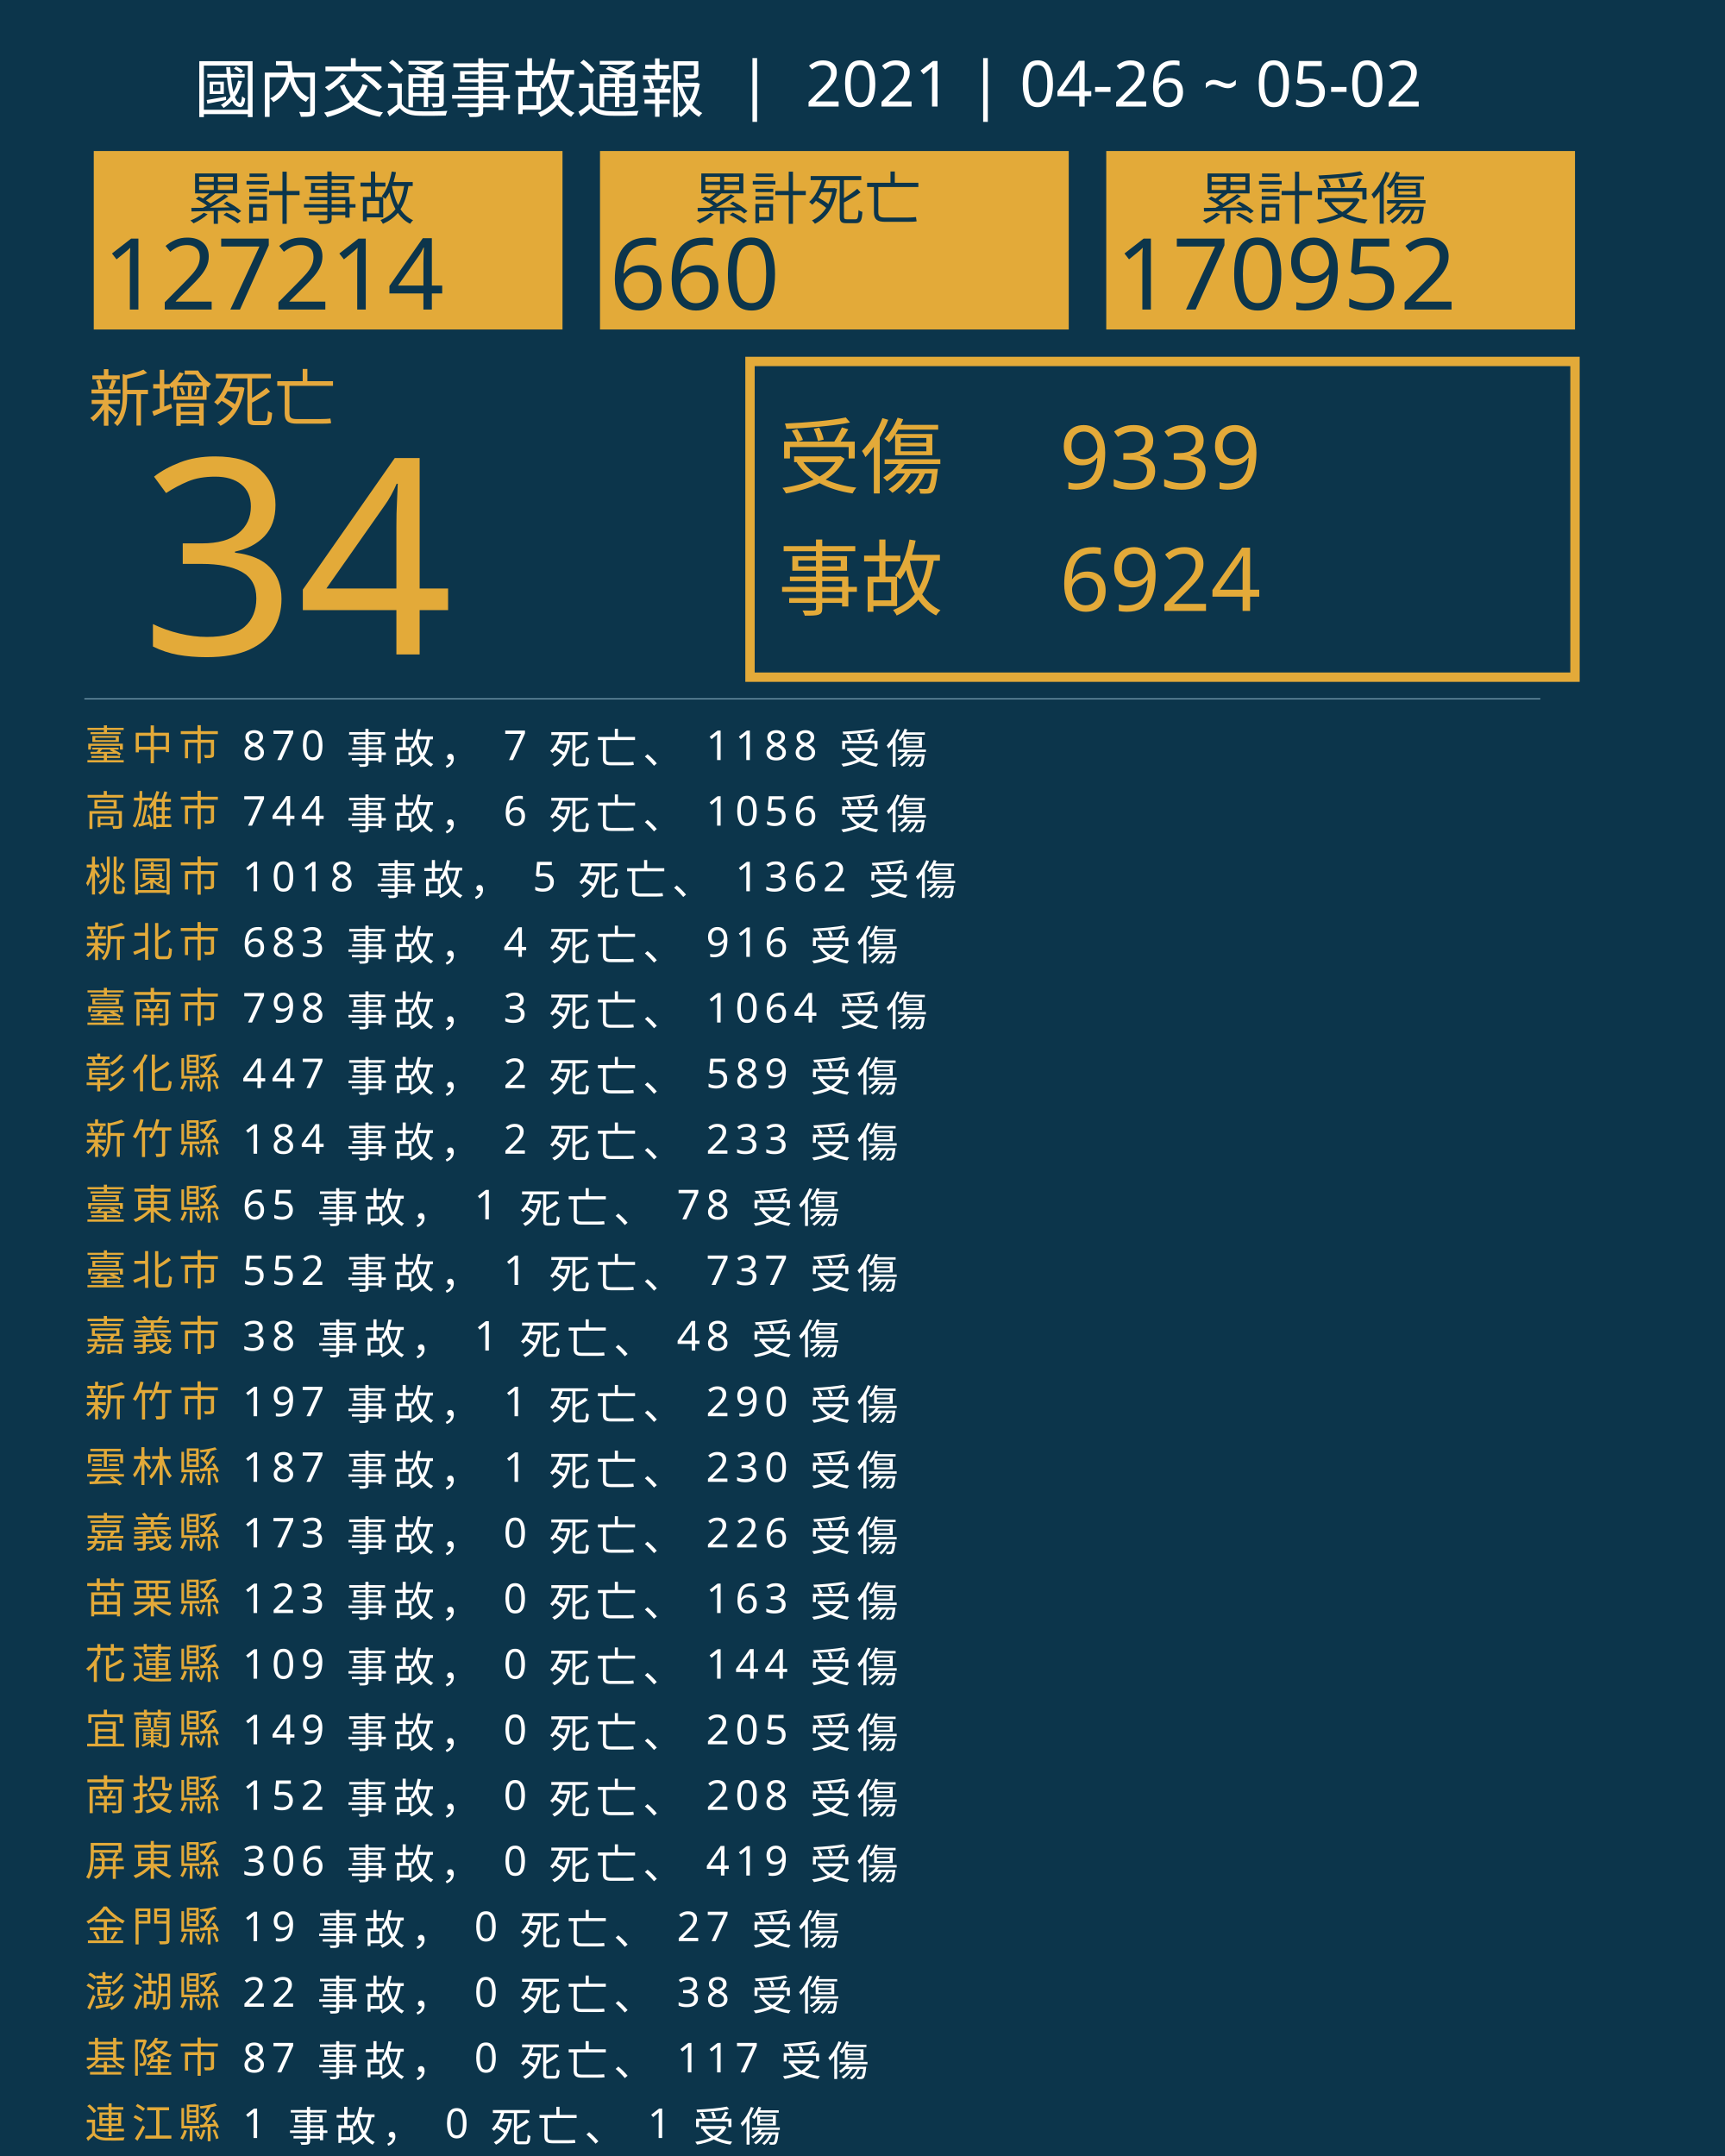
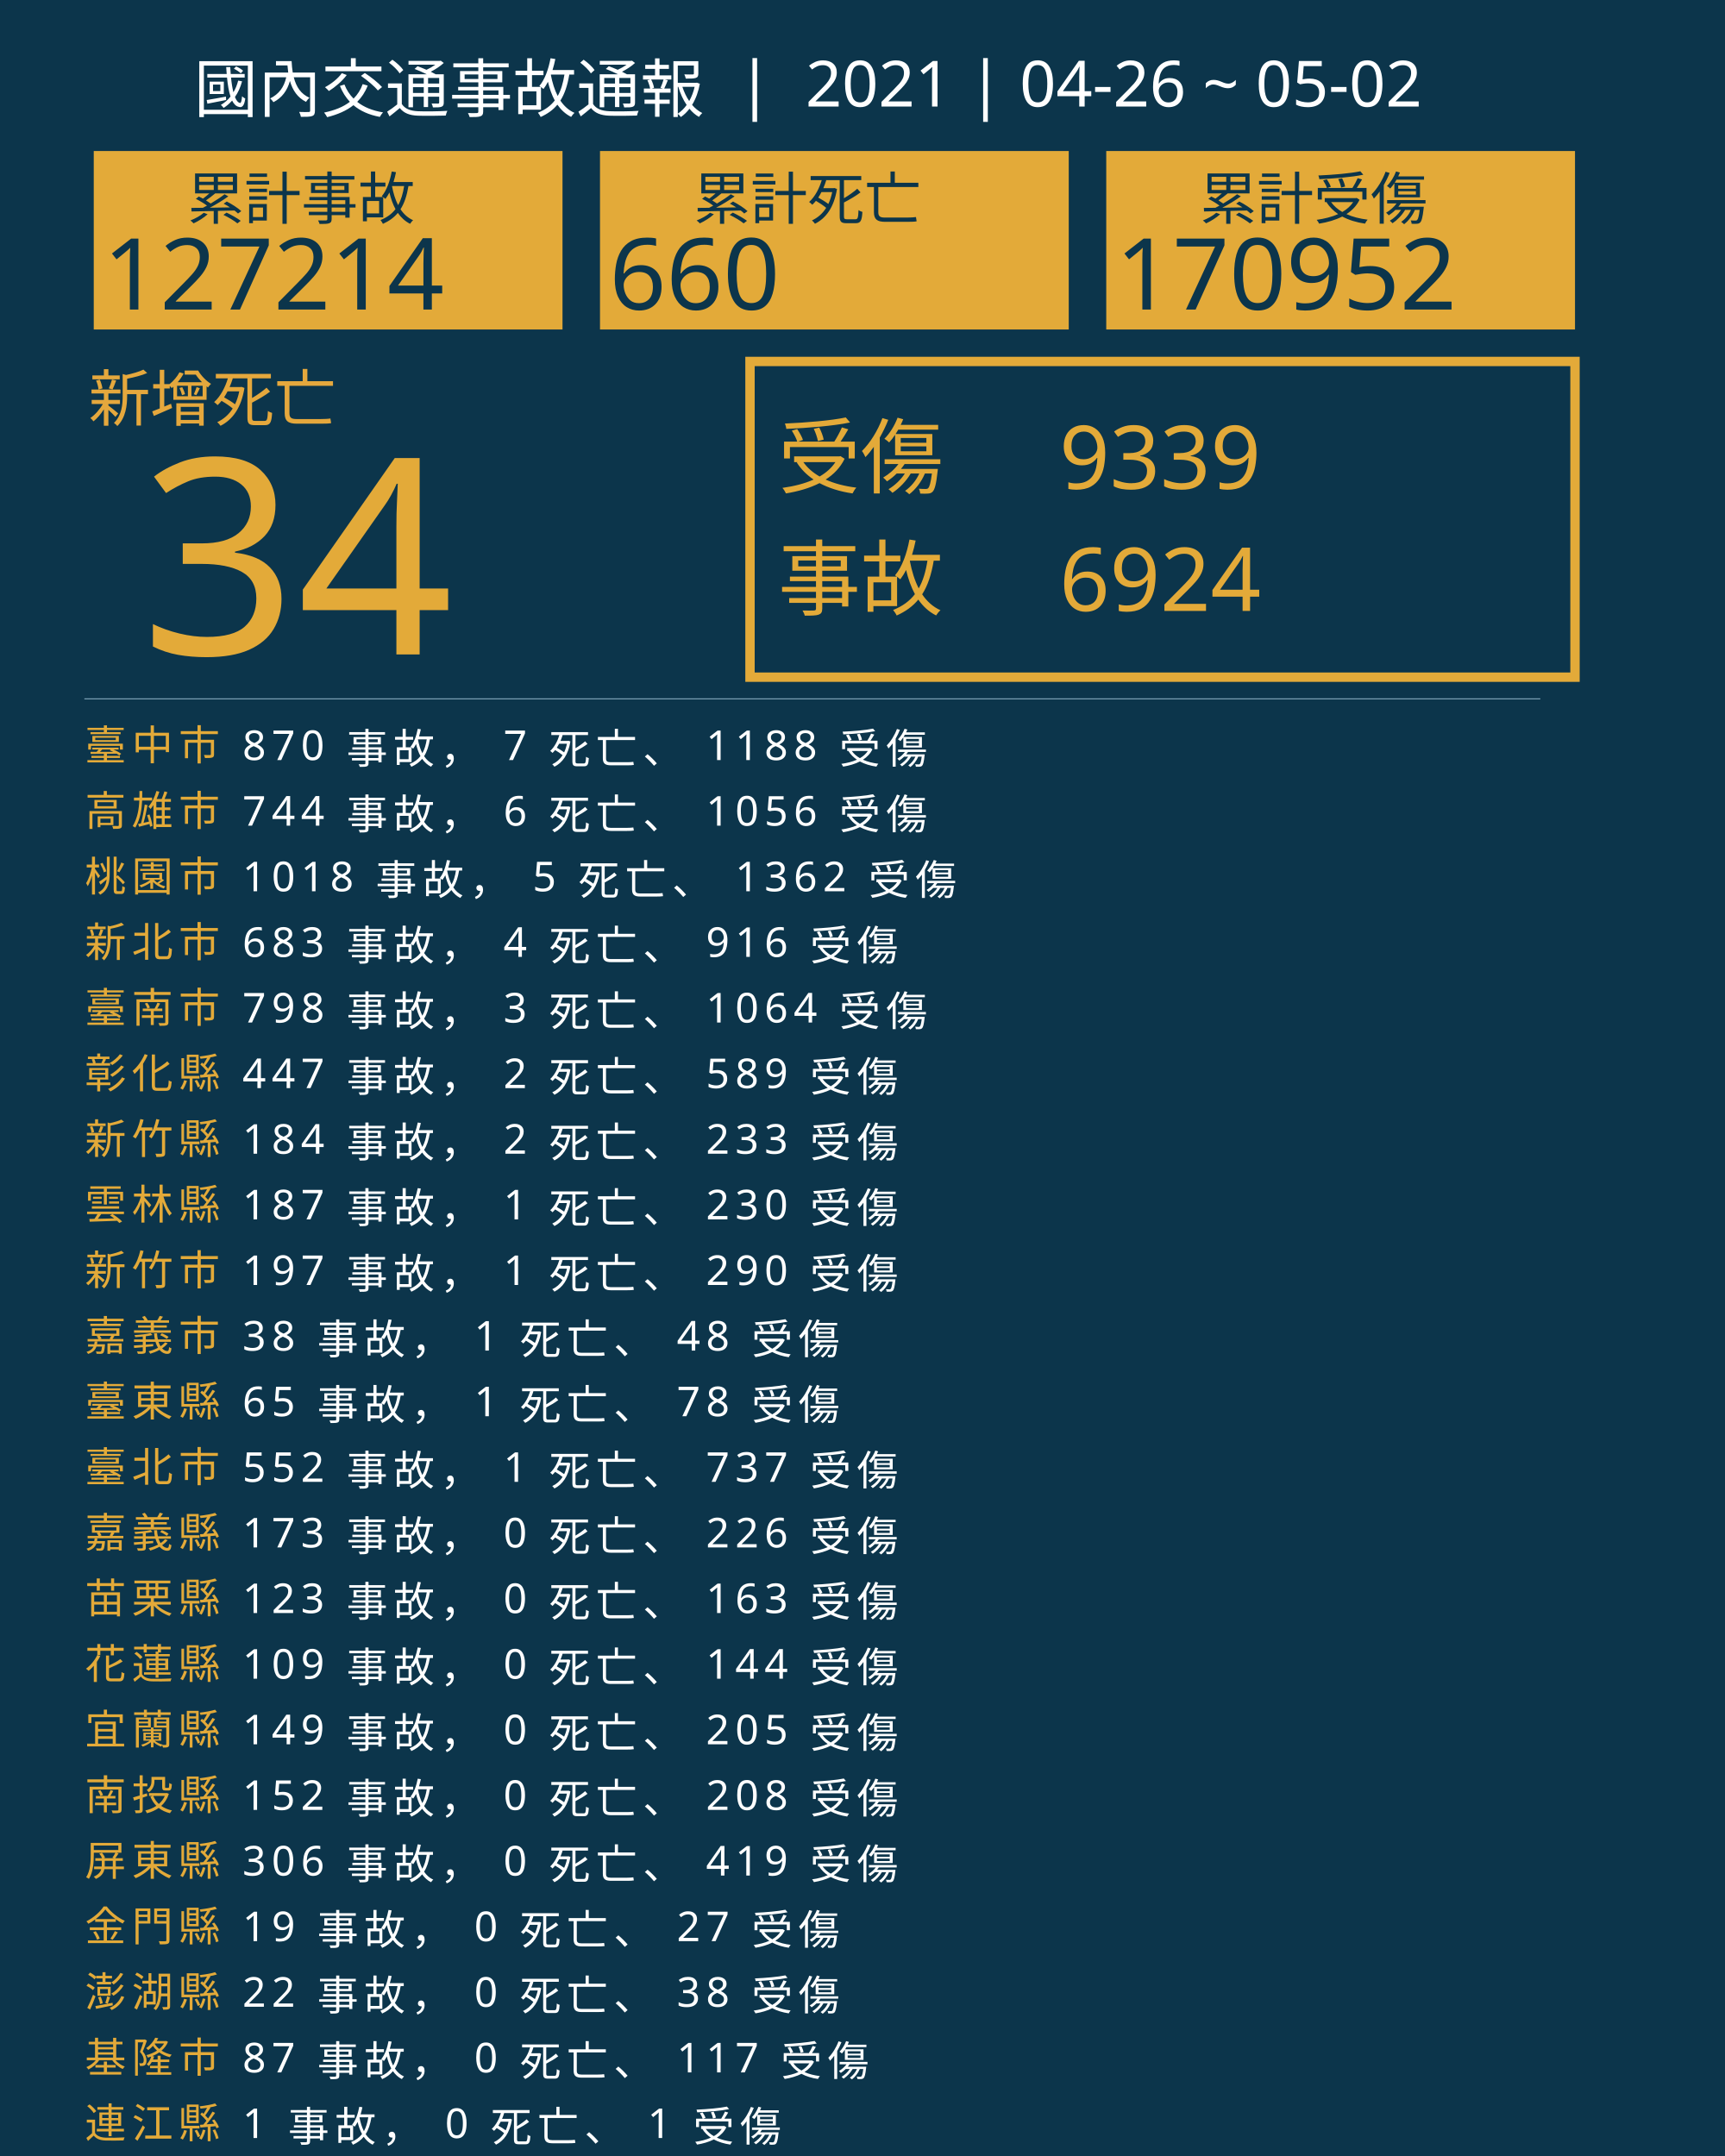
<svg xmlns="http://www.w3.org/2000/svg" version="1.1" id="圖層_1" x="0px" y="0px" viewBox="0 0 1840 2300" style="enable-background:new 0 0 1840 2300;" xml:space="preserve">
  <style type="text/css">
	.st0{fill:#0C354B;}
	.st1{fill:#E5A83D;}
	.st2{font-family:'NotoSansCJKtc-Bold-B5pc-H';}
	.st3{font-size:66px;}
	.st4{fill:#E3AA39;}
	.st5{font-family:'Arial-BoldMT';}
	.st6{font-size:291.776px;}
	.st7{fill:none;stroke:#E3AA39;stroke-miterlimit:10;stroke-width:10;}
	.st8{font-family:'NotoSansCJKtc-Light-B5pc-H';}
	.st9{font-size:88px;}
	.st10{font-family:'NotoSansCJKtc-Medium-B5pc-H';}
	.st11{font-size:94px;}
	.st12{fill:none;stroke:#8AAFC1;stroke-miterlimit:10;}
	.st13{font-size:60.649px;}
	.st14{font-size:106px;}
	.st15{fill:none;}
	.st16{font-size:44px;}
	.st17{letter-spacing:6;}
	.st18{fill:#FFFFFF;}
	.st19{letter-spacing:1;}
	.st20{font-size:68px;}
</style>
  <rect class="st0" width="1840" height="2300" />
  <text transform="matrix(1 0 0 1 94.5001 449.017)" class="st1 st2 st3">新增死亡</text>
  <g>
    <text transform="matrix(1 0 0 1 150 698.1412)" class="st4 st5 st6">34</text>
  </g>
  <g>
    <rect x="800" y="385.6" class="st7" width="880" height="336.8" />
    <g>
      <text transform="matrix(1 0 0 1 830 519.593)" class="st4 st8 st9">受傷</text>
      <text transform="matrix(1 0 0 1 1130 521.5084)" class="st4 st10 st11">9339</text>
      <text transform="matrix(1 0 0 1 1130 651.7274)" class="st4 st10 st11">6924</text>
      <text transform="matrix(1 0 0 1 830 649.4965)" class="st4 st8 st9">事故</text>
    </g>
  </g>
  <line class="st12" x1="90" y1="745.5" x2="1643" y2="745.5" />
  <g>
    <g>
      <rect x="100" y="161.1" class="st4" width="500" height="190.4" />
      <g>
        <text transform="matrix(1 0 0 1 200 233.9079)" class="st0 st10 st13">累計事故</text>
        <g>
          <text transform="matrix(1 0 0 1 110 330.2121)" class="st0 st5 st14">127214</text>
        </g>
      </g>
    </g>
    <g>
      <rect x="640" y="161.1" class="st4" width="500" height="190.4" />
      <g>
        <text transform="matrix(1 0 0 1 740 233.908)" class="st0 st10 st13">累計死亡</text>
        <g>
          <text transform="matrix(1 0 0 1 650 330.2122)" class="st0 st5 st14">660</text>
        </g>
      </g>
    </g>
    <g>
      <rect x="1180" y="161.1" class="st4" width="500" height="190.4" />
      <g>
        <text transform="matrix(1 0 0 1 1280 233.908)" class="st0 st10 st13">累計受傷</text>
        <g>
          <text transform="matrix(1 0 0 1 1190 330.2122)" class="st0 st5 st14">170952</text>
        </g>
      </g>
    </g>
  </g>
  <rect x="90.6" y="772.1" class="st15" width="1141.8" height="314.8" />
  <text transform="matrix(1 0 0 1 90.5591 810.7965)">
    <tspan x="0" y="0" class="st4 st10 st16 st17">臺中市</tspan>
    <tspan x="150.6" y="0" class="st18 st10 st16 st17"> 870 事故， 7 死亡、 1188 受傷</tspan>
    <tspan x="0" y="70" class="st4 st10 st16 st17">高雄市</tspan>
    <tspan x="150.6" y="70" class="st18 st10 st16 st17"> 744 事故， 6 死亡、 1056 受傷</tspan>
    <tspan x="0" y="140" class="st4 st10 st16 st17">桃園市</tspan>
    <tspan x="150.6" y="140" class="st18 st10 st16 st17"> 1018 事故， 5 死亡、 1362 受傷</tspan>
    <tspan x="0" y="210" class="st4 st10 st16 st17">新北市</tspan>
    <tspan x="150.6" y="210" class="st18 st10 st16 st17"> 683 事故， 4 死亡、 916 受傷</tspan>
    <tspan x="0" y="280" class="st4 st10 st16 st17">臺南市</tspan>
    <tspan x="150.6" y="280" class="st18 st10 st16 st17"> 798 事故， 3 死亡、 1064 受傷</tspan>
    <tspan x="0" y="350" class="st4 st10 st16 st17">彰化縣</tspan>
    <tspan x="150.6" y="350" class="st18 st10 st16 st17"> 447 事故， 2 死亡、 589 受傷</tspan>
    <tspan x="0" y="420" class="st4 st10 st16 st17">新竹縣</tspan>
    <tspan x="150.6" y="420" class="st18 st10 st16 st17"> 184 事故， 2 死亡、 233 受傷</tspan>
-     <tspan x="0" y="490" class="st4 st10 st16 st17">臺東縣</tspan>
-     <tspan x="150.6" y="490" class="st18 st10 st16 st17"> 65 事故， 1 死亡、 78 受傷</tspan>
-     <tspan x="0" y="560" class="st4 st10 st16 st17">臺北市</tspan>
-     <tspan x="150.6" y="560" class="st18 st10 st16 st17"> 552 事故， 1 死亡、 737 受傷</tspan>
+     <tspan x="0" y="490" class="st4 st10 st16 st17">雲林縣</tspan>
+     <tspan x="150.6" y="490" class="st18 st10 st16 st17"> 187 事故， 1 死亡、 230 受傷</tspan>
+     <tspan x="0" y="560" class="st4 st10 st16 st17">新竹市</tspan>
+     <tspan x="150.6" y="560" class="st18 st10 st16 st17"> 197 事故， 1 死亡、 290 受傷</tspan>
    <tspan x="0" y="630" class="st4 st10 st16 st17">嘉義市</tspan>
    <tspan x="150.6" y="630" class="st18 st10 st16 st17"> 38 事故， 1 死亡、 48 受傷</tspan>
-     <tspan x="0" y="700" class="st4 st10 st16 st17">新竹市</tspan>
-     <tspan x="150.6" y="700" class="st18 st10 st16 st17"> 197 事故， 1 死亡、 290 受傷</tspan>
-     <tspan x="0" y="770" class="st4 st10 st16 st17">雲林縣</tspan>
-     <tspan x="150.6" y="770" class="st18 st10 st16 st17"> 187 事故， 1 死亡、 230 受傷</tspan>
+     <tspan x="0" y="700" class="st4 st10 st16 st17">臺東縣</tspan>
+     <tspan x="150.6" y="700" class="st18 st10 st16 st17"> 65 事故， 1 死亡、 78 受傷</tspan>
+     <tspan x="0" y="770" class="st4 st10 st16 st17">臺北市</tspan>
+     <tspan x="150.6" y="770" class="st18 st10 st16 st17"> 552 事故， 1 死亡、 737 受傷</tspan>
    <tspan x="0" y="840" class="st4 st10 st16 st17">嘉義縣</tspan>
    <tspan x="150.6" y="840" class="st18 st10 st16 st17"> 173 事故， 0 死亡、 226 受傷</tspan>
    <tspan x="0" y="910" class="st4 st10 st16 st17">苗栗縣</tspan>
    <tspan x="150.6" y="910" class="st18 st10 st16 st17"> 123 事故， 0 死亡、 163 受傷</tspan>
    <tspan x="0" y="980" class="st4 st10 st16 st17">花蓮縣</tspan>
    <tspan x="150.6" y="980" class="st18 st10 st16 st17"> 109 事故， 0 死亡、 144 受傷</tspan>
    <tspan x="0" y="1050" class="st4 st10 st16 st17">宜蘭縣</tspan>
    <tspan x="150.6" y="1050" class="st18 st10 st16 st17"> 149 事故， 0 死亡、 205 受傷</tspan>
    <tspan x="0" y="1120" class="st4 st10 st16 st17">南投縣</tspan>
    <tspan x="150.6" y="1120" class="st18 st10 st16 st17"> 152 事故， 0 死亡、 208 受傷</tspan>
    <tspan x="0" y="1190" class="st4 st10 st16 st17">屏東縣</tspan>
    <tspan x="150.6" y="1190" class="st18 st10 st16 st17"> 306 事故， 0 死亡、 419 受傷</tspan>
    <tspan x="0" y="1260" class="st4 st10 st16 st17">金門縣</tspan>
    <tspan x="150.6" y="1260" class="st18 st10 st16 st17"> 19 事故， 0 死亡、 27 受傷</tspan>
    <tspan x="0" y="1330" class="st4 st10 st16 st17">澎湖縣</tspan>
    <tspan x="150.6" y="1330" class="st18 st10 st16 st17"> 22 事故， 0 死亡、 38 受傷</tspan>
    <tspan x="0" y="1400" class="st4 st10 st16 st17">基隆市</tspan>
    <tspan x="150.6" y="1400" class="st18 st10 st16 st17"> 87 事故， 0 死亡、 117 受傷</tspan>
    <tspan x="0" y="1470" class="st4 st10 st16 st17">連江縣</tspan>
    <tspan x="150.6" y="1470" class="st18 st10 st16 st17"> 1 事故， 0 死亡、 1 受傷</tspan>
  </text>
  <text transform="matrix(1 0 0 1 207 119.2712)" class="st18 st8 st20">國內交通事故通報  |  2021 | 04-26 ~ 05-02</text>
</svg>
